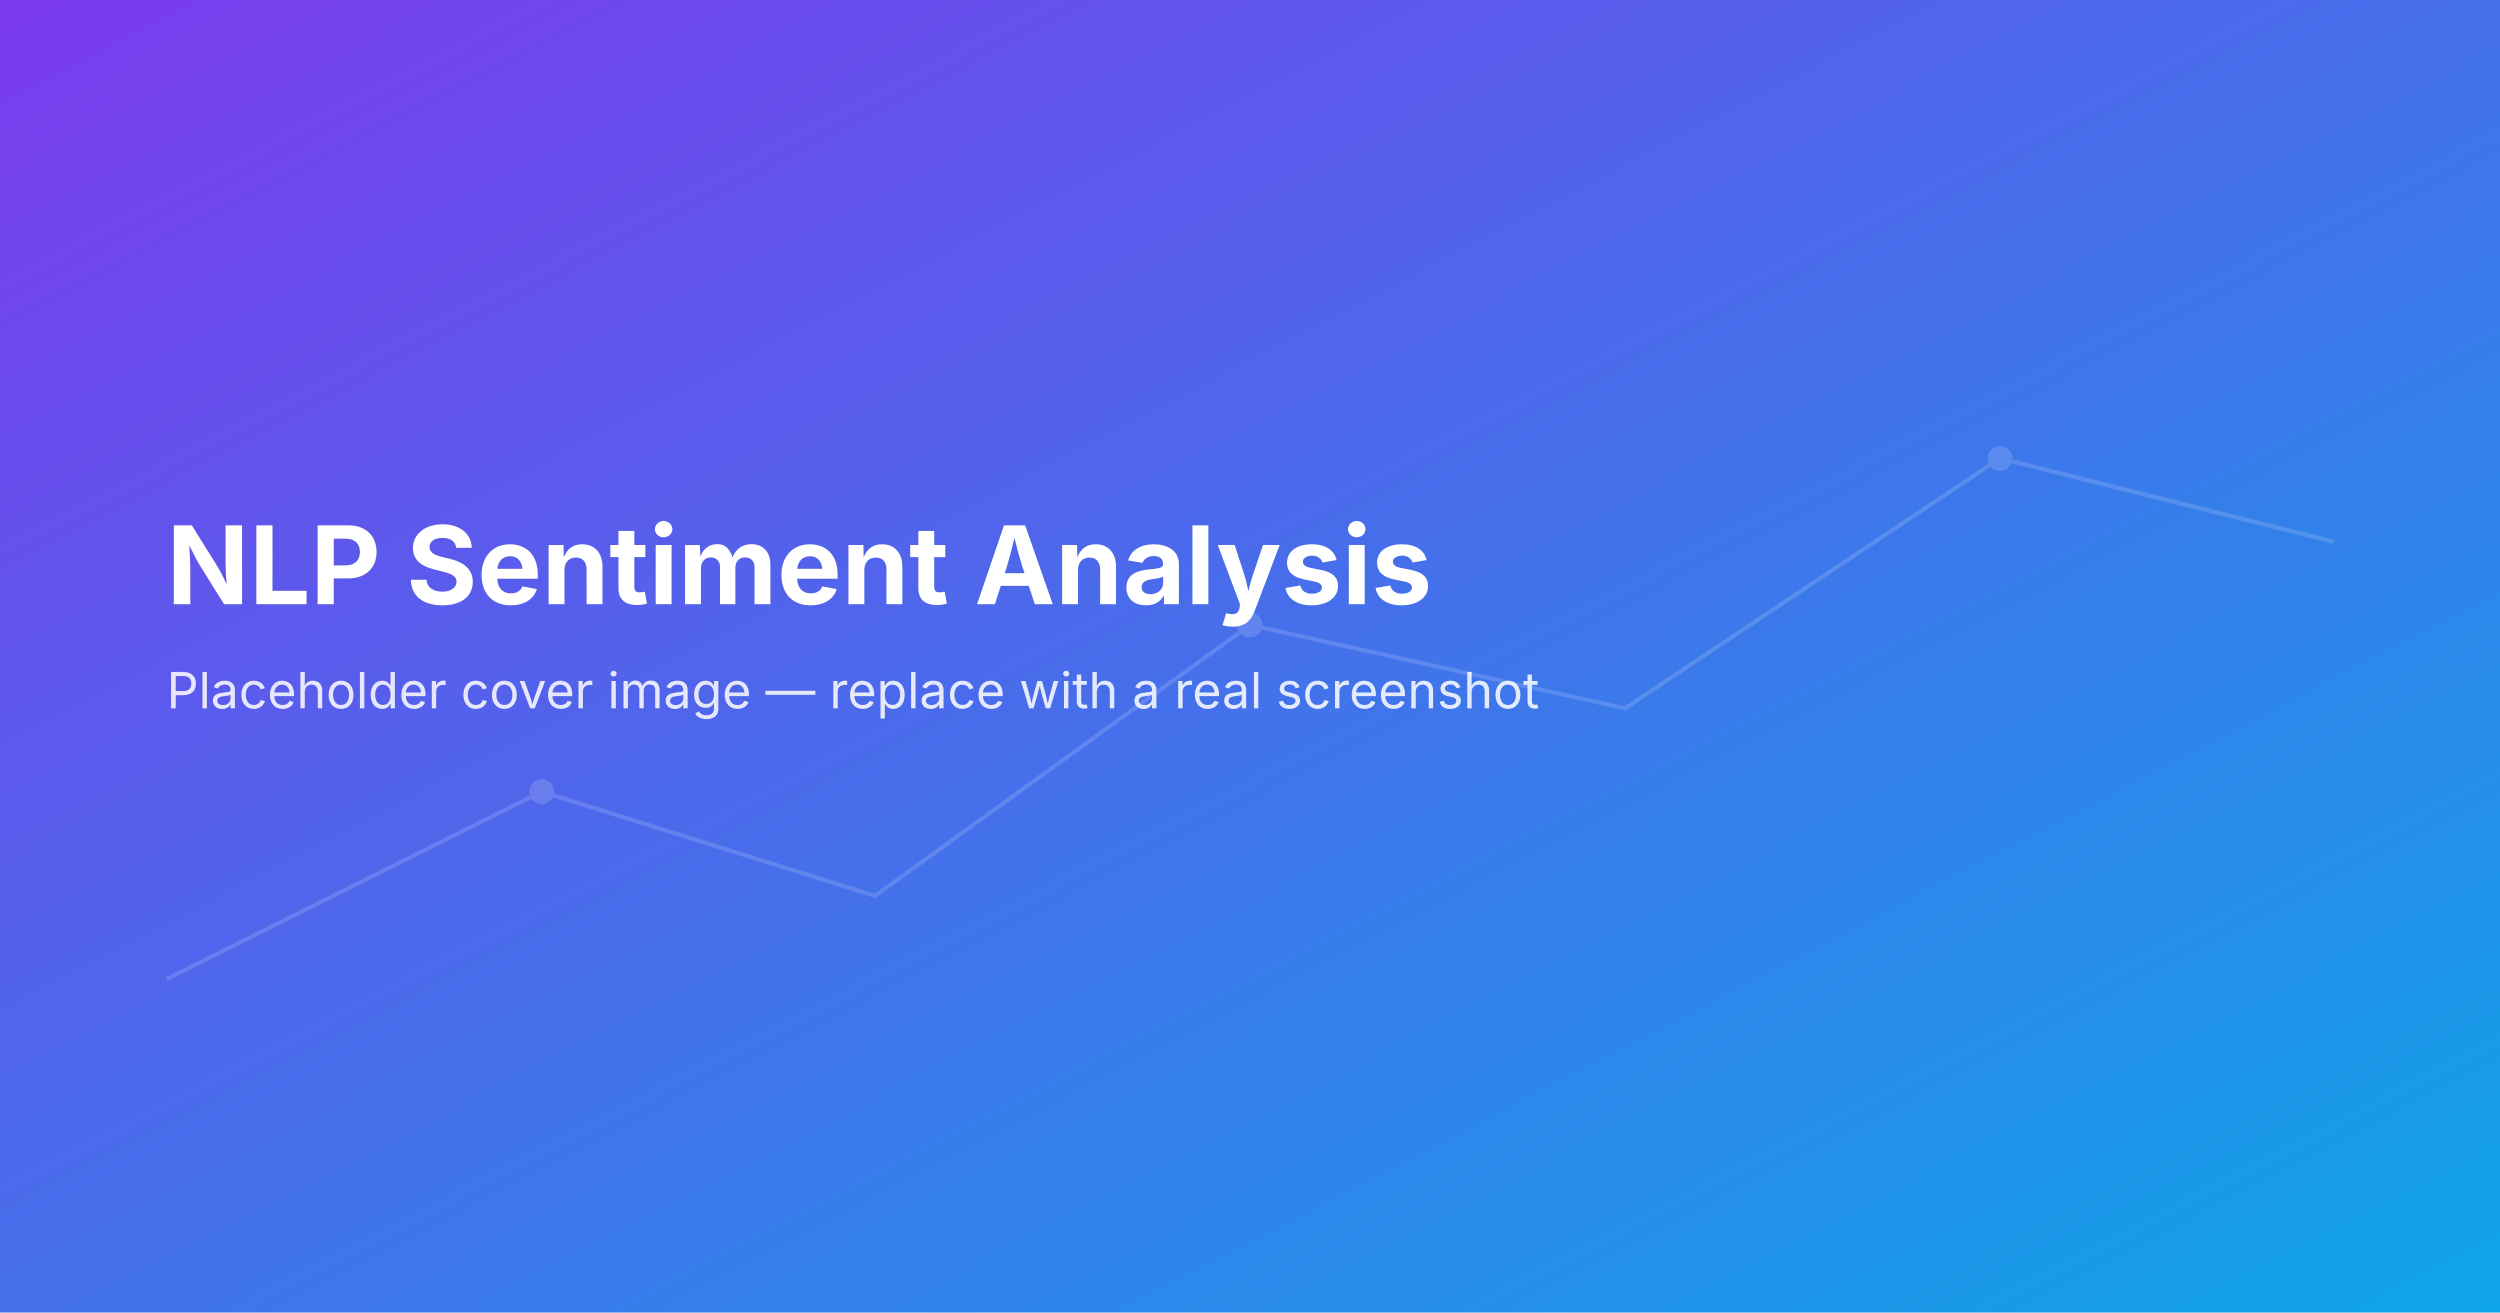
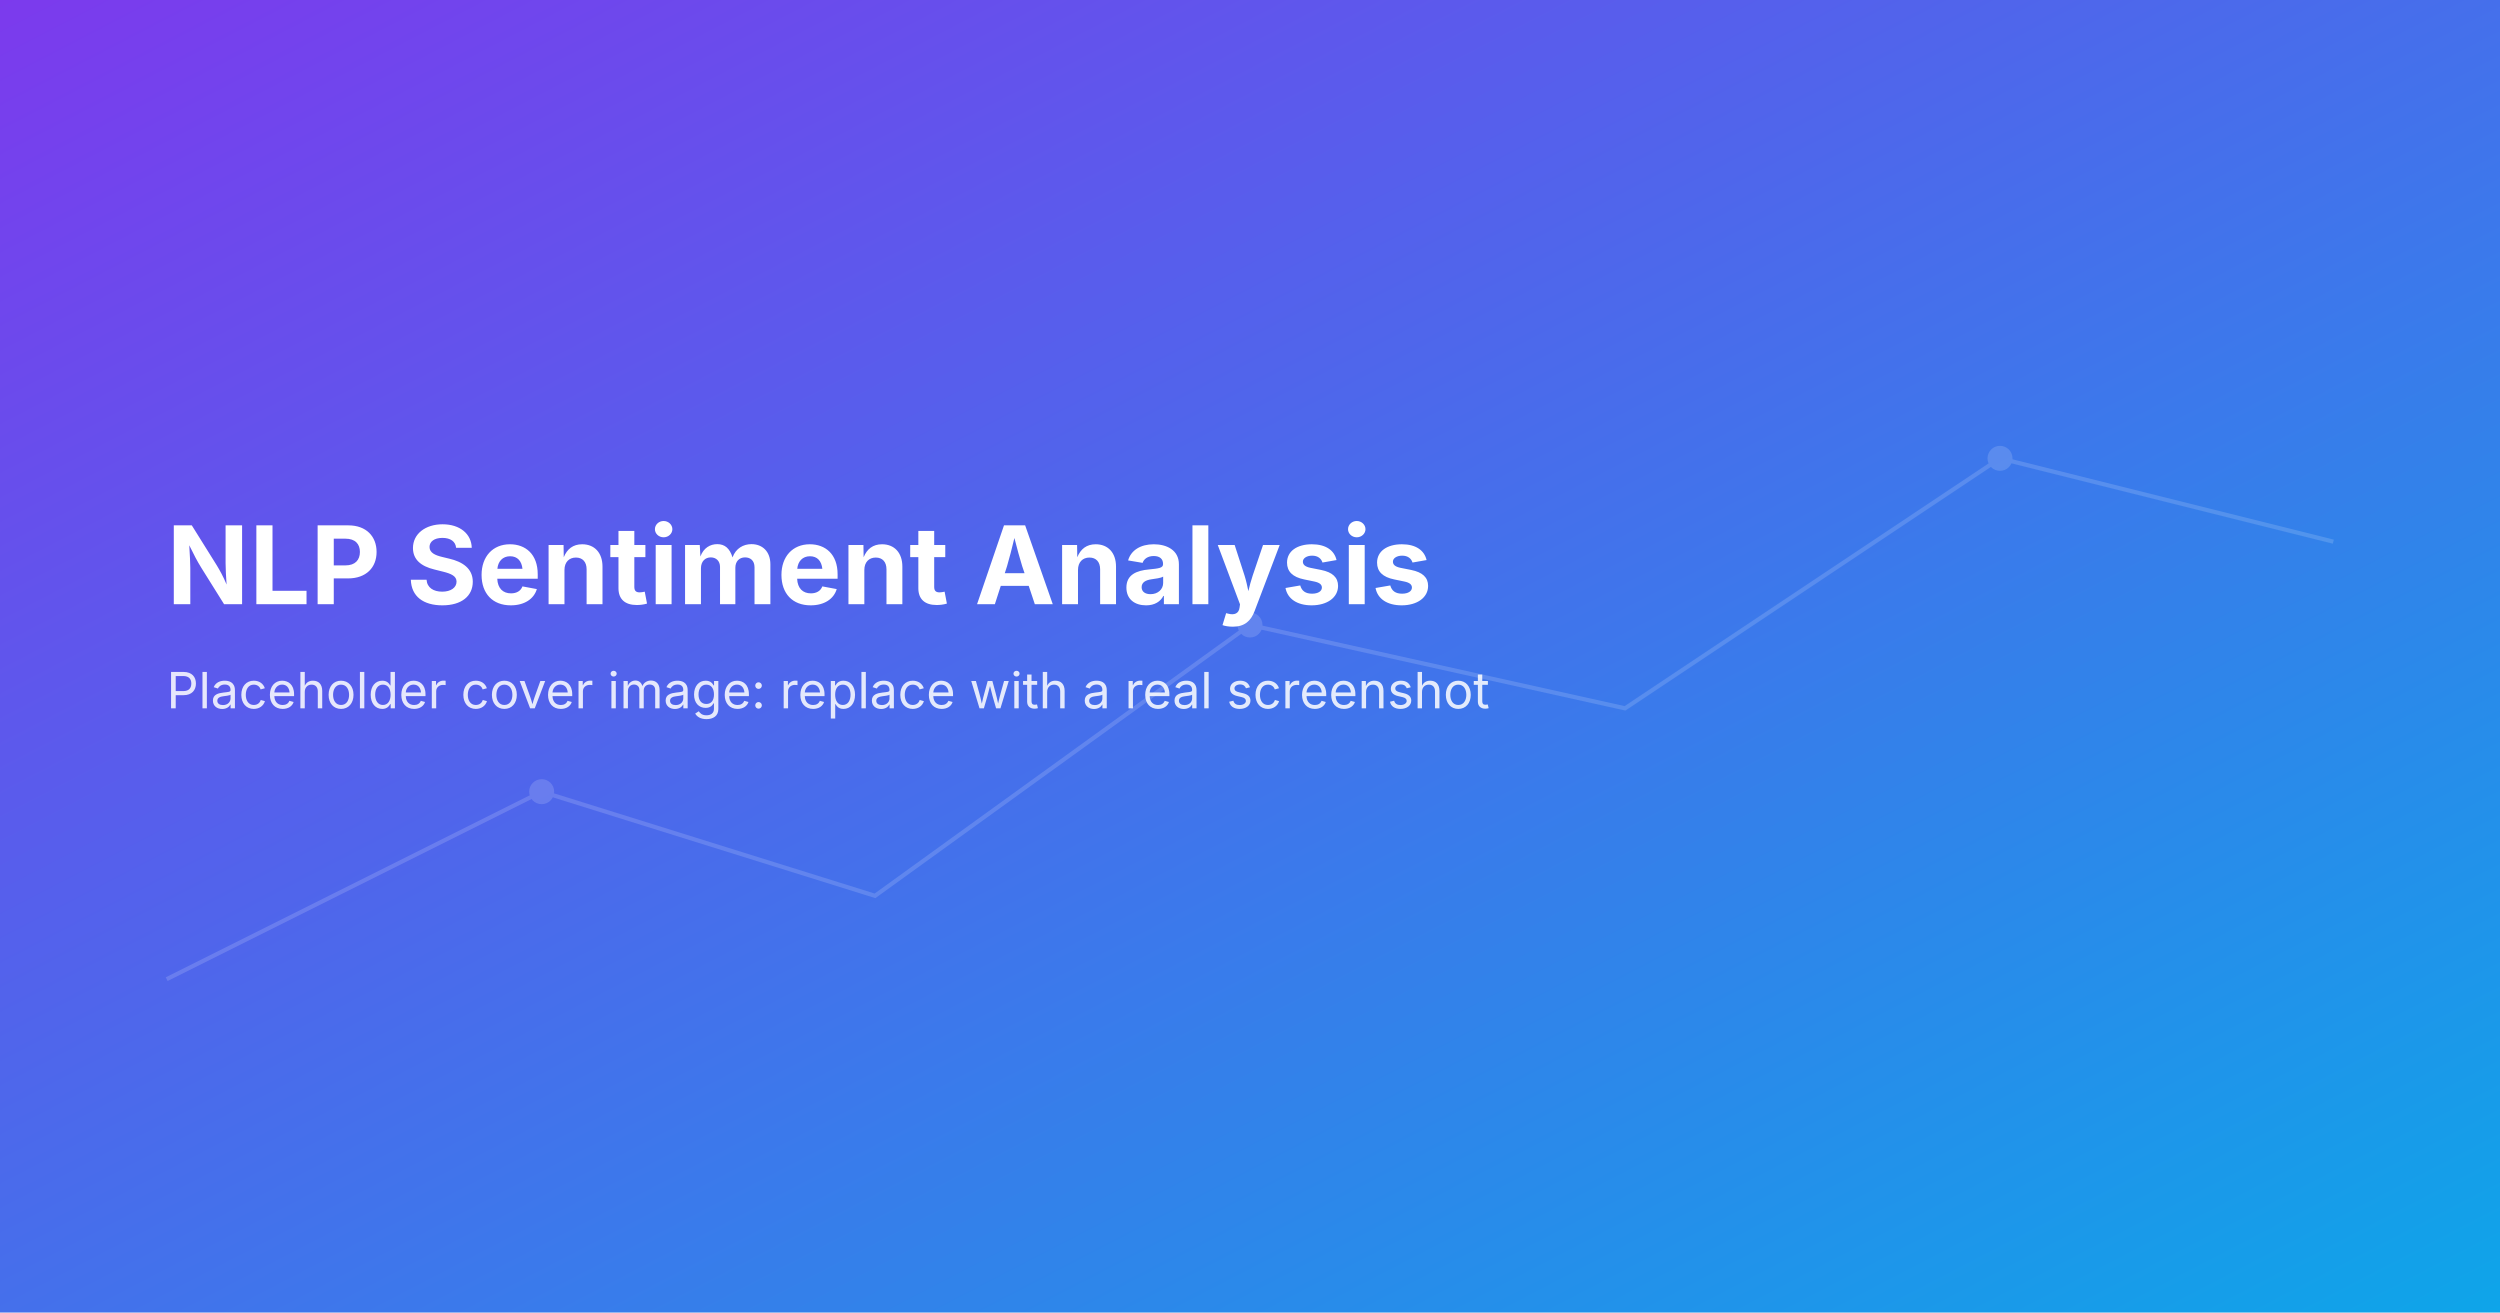
<svg xmlns="http://www.w3.org/2000/svg" width="1200" height="630" viewBox="0 0 1200 630">
  <defs>
    <linearGradient id="bg" x1="0" y1="0" x2="1" y2="1">
      <stop offset="0%" stop-color="#7c3aed" />
      <stop offset="100%" stop-color="#0ea5e9" />
    </linearGradient>
  </defs>
  <rect width="1200" height="630" fill="url(#bg)" />
  <g opacity="0.15" stroke="white" stroke-width="2" fill="none">
    <polyline points="80,470 260,380 420,430 600,300 780,340 960,220 1120,260" />
    <circle cx="260" cy="380" r="6" fill="white" stroke="none" />
    <circle cx="600" cy="300" r="6" fill="white" stroke="none" />
    <circle cx="960" cy="220" r="6" fill="white" stroke="none" />
  </g>
  <text x="80" y="290" font-family="Inter, system-ui, sans-serif" font-size="52" font-weight="700" fill="white">NLP Sentiment Analysis</text>
-   <text x="80" y="340" font-family="Inter, system-ui, sans-serif" font-size="24" fill="rgba(255,255,255,0.85)">Placeholder cover image — replace with a real screenshot</text>
+   <text x="80" y="340" font-family="Inter, system-ui, sans-serif" font-size="24" fill="rgba(255,255,255,0.85)">Placeholder cover image: replace with a real screenshot</text>
</svg>
